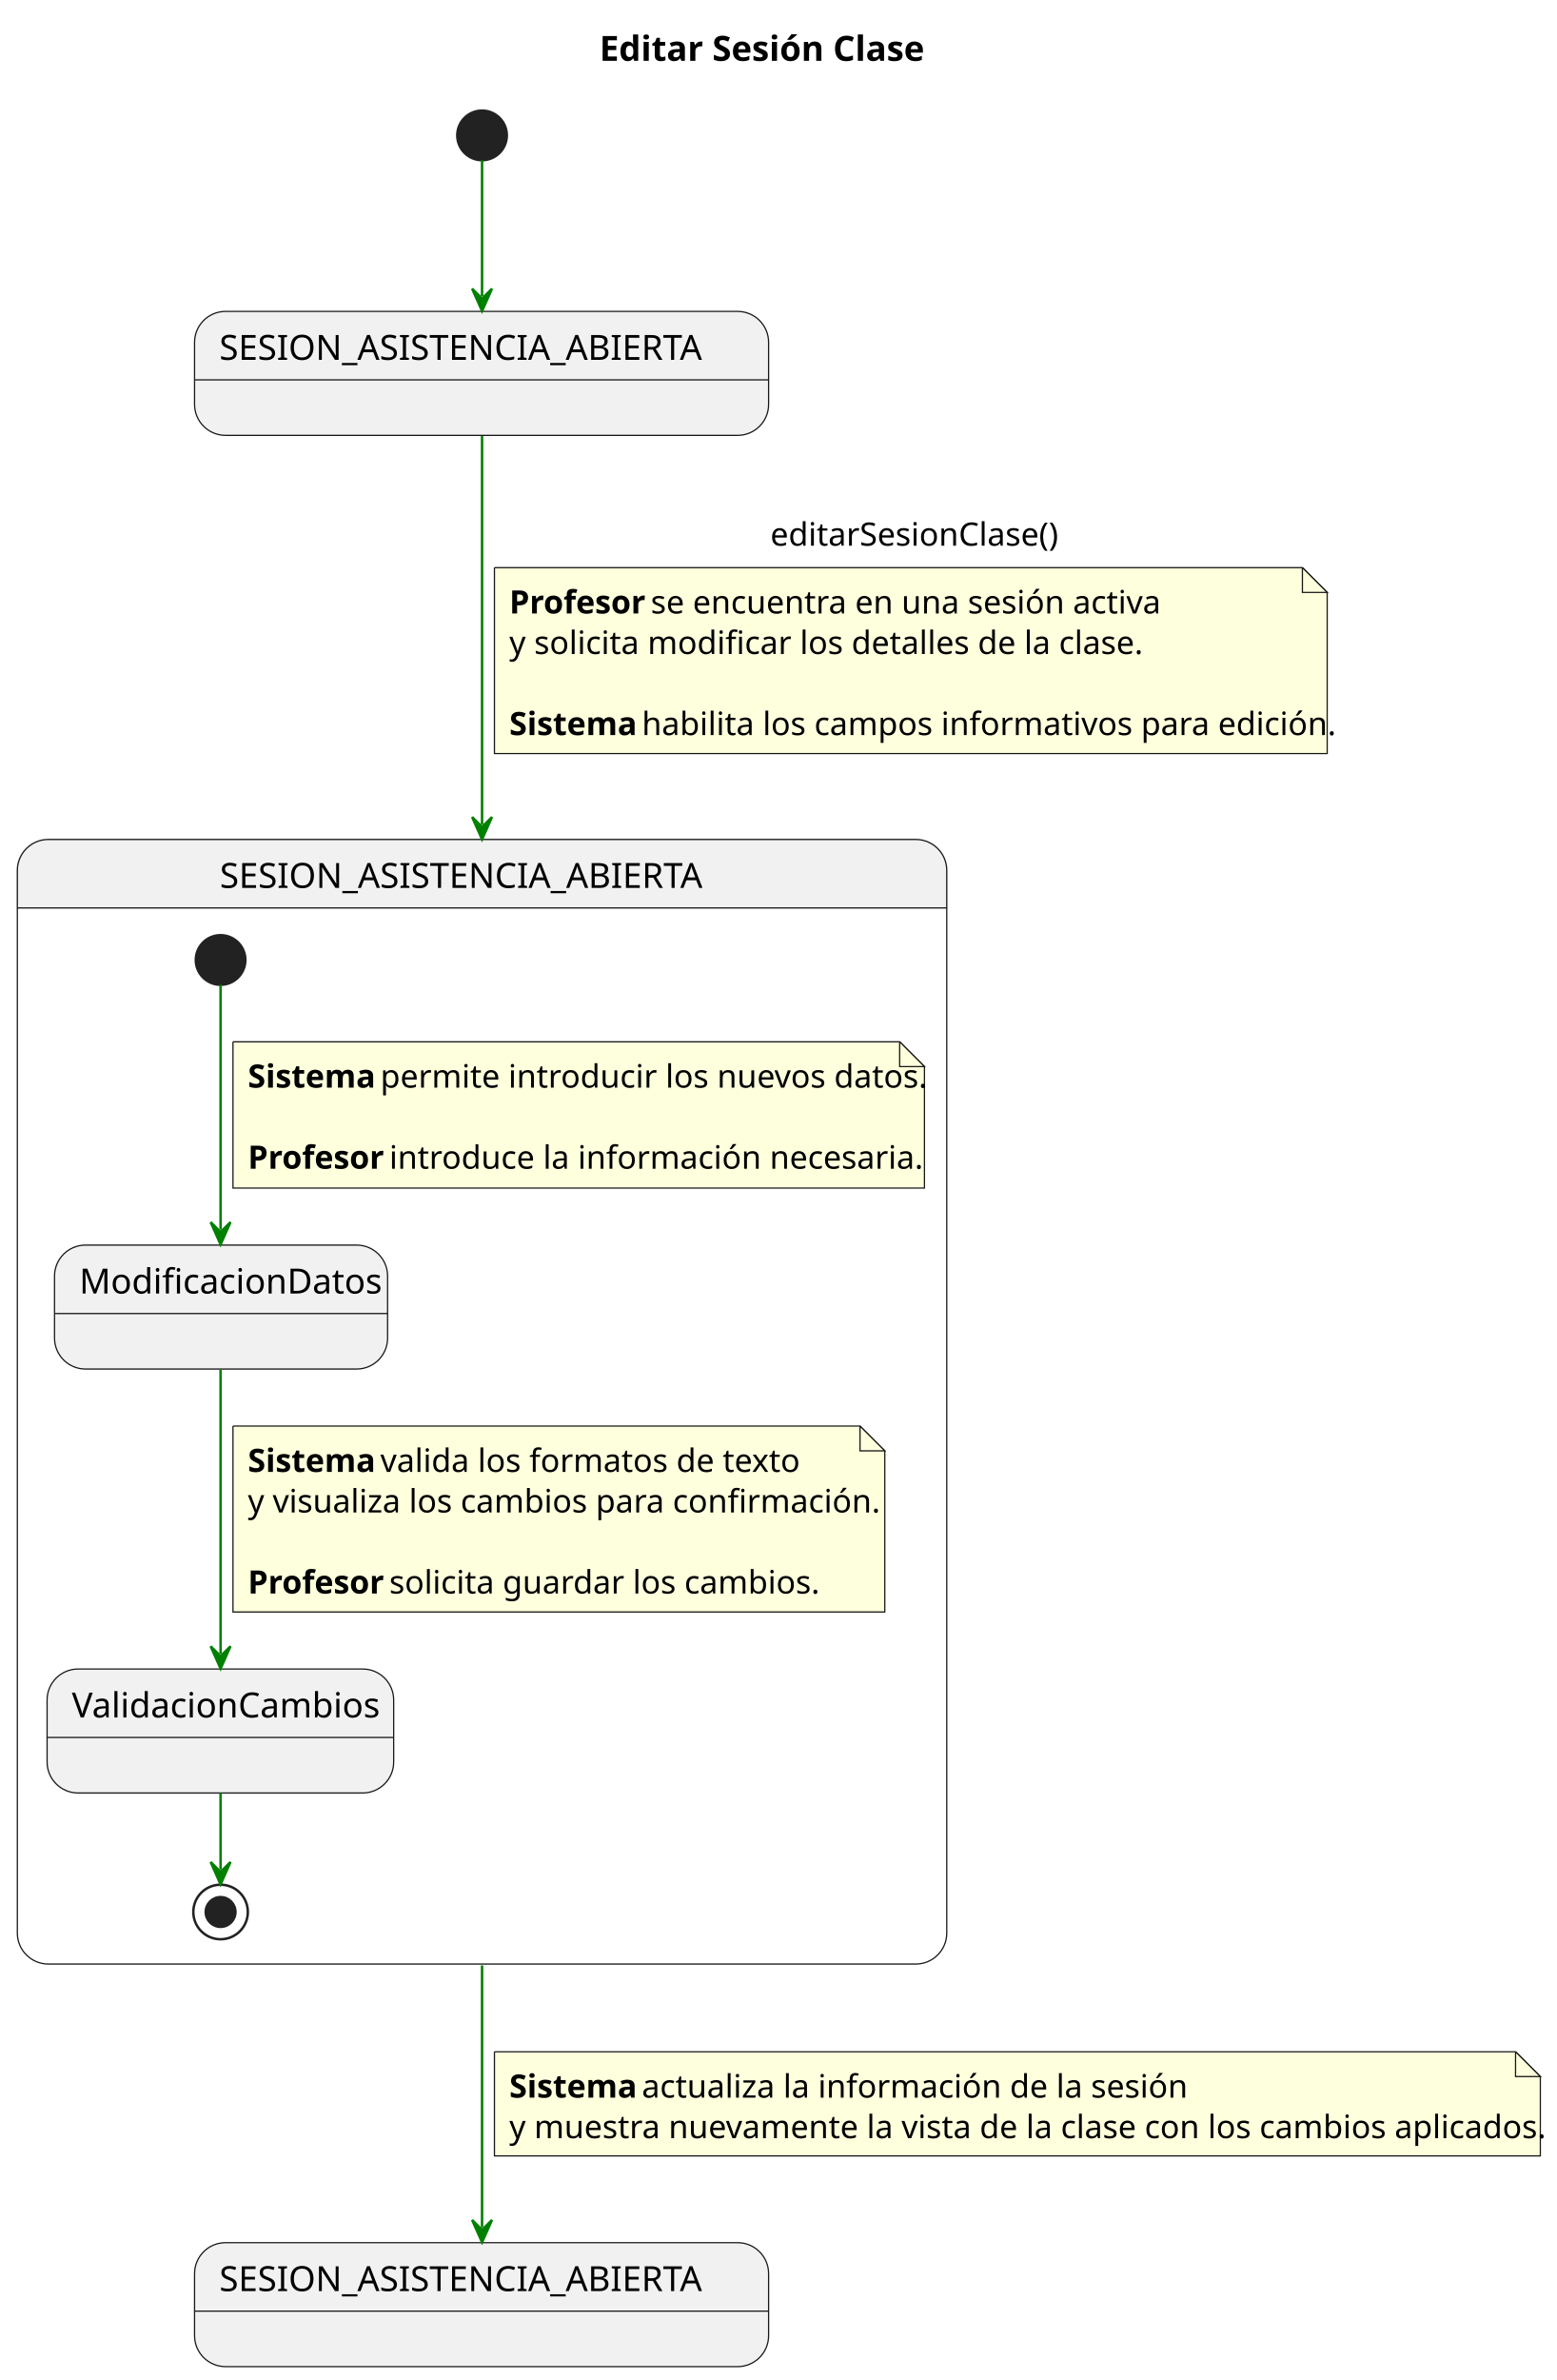
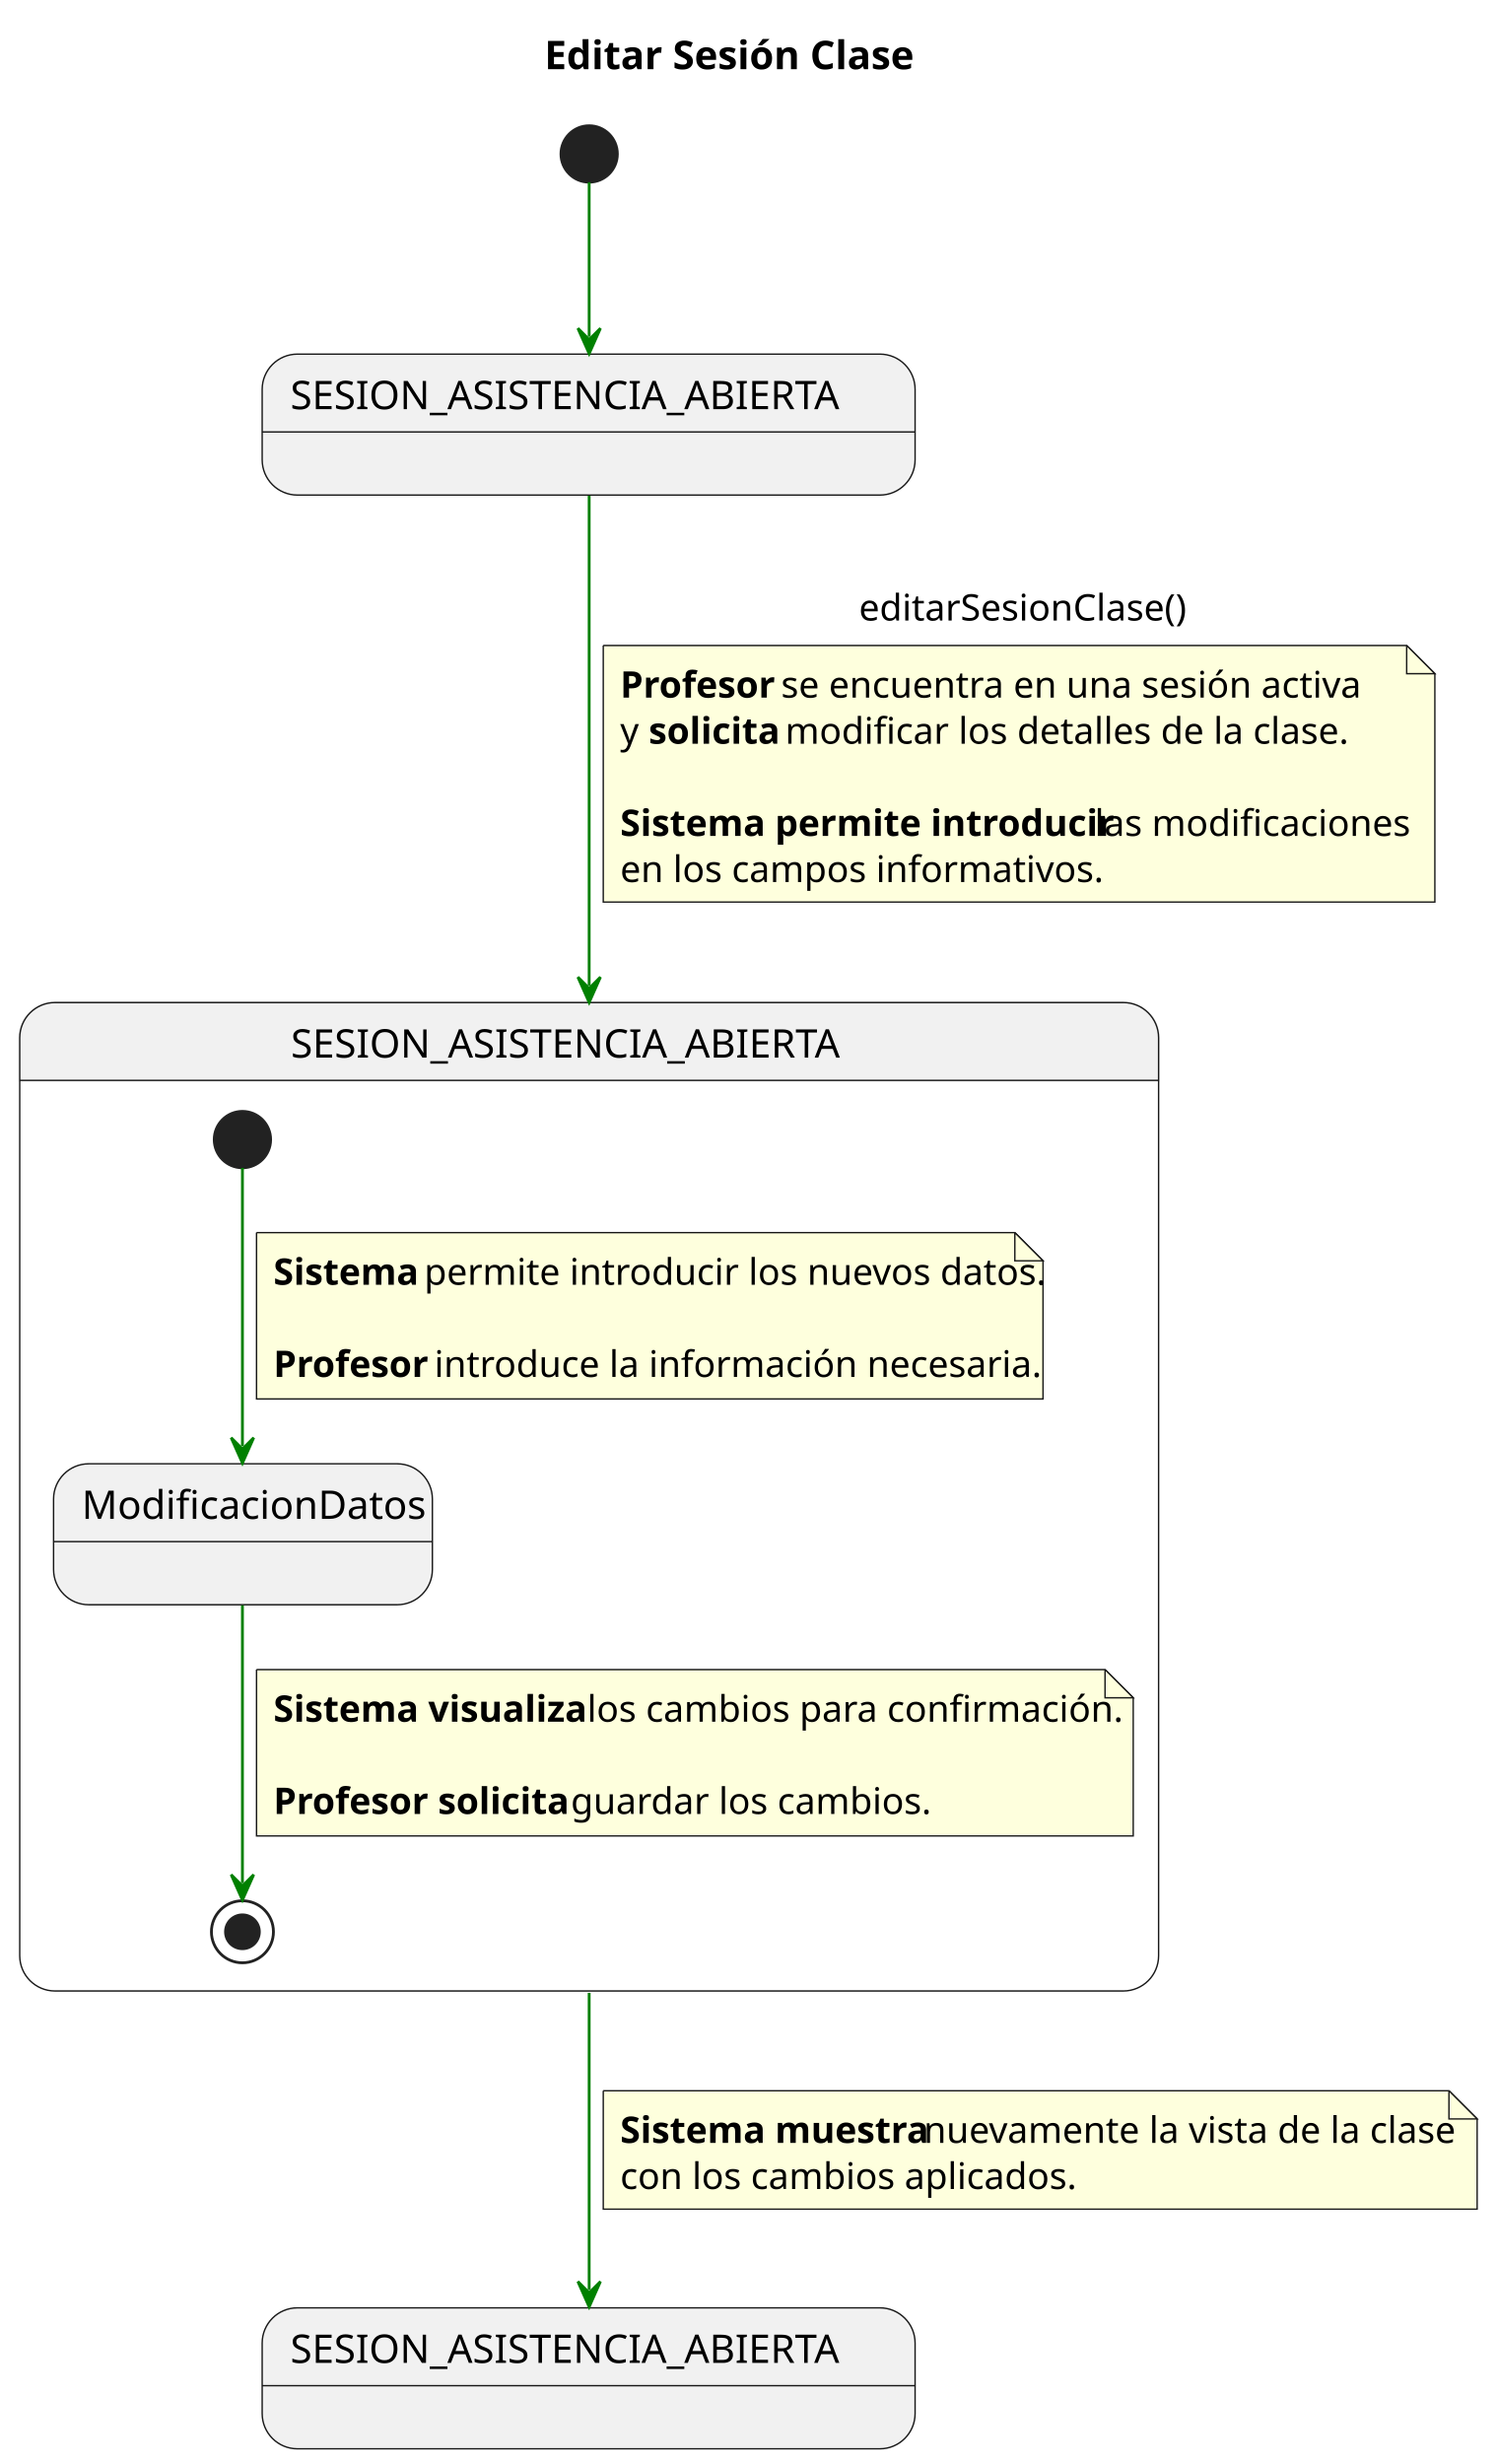
- <svg xmlns="http://www.w3.org/2000/svg" contentStyleType="text/css" data-diagram-type="STATE" height="960px" preserveAspectRatio="none" style="width:628px;height:960px;background:#FFFFFF;" version="1.1" viewBox="0 0 628 960" width="628px" zoomAndPan="magnify">
+ <svg xmlns="http://www.w3.org/2000/svg" contentStyleType="text/css" data-diagram-type="STATE" height="874px" preserveAspectRatio="none" style="width:531px;height:874px;background:#FFFFFF;" version="1.1" viewBox="0 0 531 874" width="531px" zoomAndPan="magnify">
  <defs />
  <g>
-     <text fill="#000000" font-family="sans-serif" font-size="14" font-weight="bold" lengthAdjust="spacing" textLength="130.717" x="241.892" y="24.533">Editar Sesión Clase</text>
+     <text fill="#000000" font-family="sans-serif" font-size="14" font-weight="bold" lengthAdjust="spacing" textLength="130.717" x="193.142" y="24.533">Editar Sesión Clase</text>
    <g id="SESION_ACTUAL_INICIAL">
-       <rect fill="#F1F1F1" height="50" rx="12.5" ry="12.5" style="stroke:#181818;stroke-width:0.5;" width="231.62" x="78.5" y="125.609" />
-       <line style="stroke:#181818;stroke-width:0.5;" x1="78.5" x2="310.12" y1="153.219" y2="153.219" />
-       <text fill="#000000" font-family="sans-serif" font-size="14" lengthAdjust="spacing" textLength="211.62" x="88.5" y="145.143">SESION_ASISTENCIA_ABIERTA</text>
+       <rect fill="#F1F1F1" height="50" rx="12.5" ry="12.5" style="stroke:#181818;stroke-width:0.5;" width="231.62" x="93" y="125.609" />
+       <line style="stroke:#181818;stroke-width:0.5;" x1="93" x2="324.62" y1="153.219" y2="153.219" />
+       <text fill="#000000" font-family="sans-serif" font-size="14" lengthAdjust="spacing" textLength="211.62" x="103" y="145.143">SESION_ASISTENCIA_ABIERTA</text>
    </g>
-     <path d="M19.5,338.609 L369.5,338.609 A12.5,12.5 0 0 1 382,351.109 L382,366.219 L7,366.219 L7,351.109 A12.5,12.5 0 0 1 19.5,338.609" fill="#F1F1F1" style="stroke:#F1F1F1;stroke-width:1;" />
-     <rect fill="none" height="453.609" rx="12.5" ry="12.5" style="stroke:#181818;stroke-width:0.5;" width="375" x="7" y="338.609" />
-     <line style="stroke:#181818;stroke-width:0.5;" x1="7" x2="382" y1="366.219" y2="366.219" />
-     <text fill="#000000" font-family="sans-serif" font-size="14" lengthAdjust="spacing" textLength="211.62" x="88.69" y="358.143">SESION_ASISTENCIA_ABIERTA</text>
+     <path d="M19.5,355.609 L398.5,355.609 A12.5,12.5 0 0 1 411,368.109 L411,383.219 L7,383.219 L7,368.109 A12.5,12.5 0 0 1 19.5,355.609" fill="#F1F1F1" style="stroke:#F1F1F1;stroke-width:1;" />
+     <rect fill="none" height="350.609" rx="12.5" ry="12.5" style="stroke:#181818;stroke-width:0.5;" width="404" x="7" y="355.609" />
+     <line style="stroke:#181818;stroke-width:0.5;" x1="7" x2="411" y1="383.219" y2="383.219" />
+     <text fill="#000000" font-family="sans-serif" font-size="14" lengthAdjust="spacing" textLength="211.62" x="103.19" y="375.143">SESION_ASISTENCIA_ABIERTA</text>
    <g id="PROCESO_EDICION_COMP.ModificacionDatos">
-       <rect fill="#F1F1F1" height="50" rx="12.5" ry="12.5" style="stroke:#181818;stroke-width:0.5;" width="134.386" x="22" y="502.219" />
-       <line style="stroke:#181818;stroke-width:0.5;" x1="22" x2="156.386" y1="529.828" y2="529.828" />
-       <text fill="#000000" font-family="sans-serif" font-size="14" lengthAdjust="spacing" textLength="114.386" x="32" y="521.752">ModificacionDatos</text>
+       <rect fill="#F1F1F1" height="50" rx="12.5" ry="12.5" style="stroke:#181818;stroke-width:0.5;" width="134.386" x="19" y="519.219" />
+       <line style="stroke:#181818;stroke-width:0.5;" x1="19" x2="153.386" y1="546.828" y2="546.828" />
+       <text fill="#000000" font-family="sans-serif" font-size="14" lengthAdjust="spacing" textLength="114.386" x="29" y="538.752">ModificacionDatos</text>
    </g>
-     <g id="PROCESO_EDICION_COMP.ValidacionCambios">
-       <rect fill="#F1F1F1" height="50" rx="12.5" ry="12.5" style="stroke:#181818;stroke-width:0.5;" width="139.841" x="19" y="673.219" />
-       <line style="stroke:#181818;stroke-width:0.5;" x1="19" x2="158.841" y1="700.828" y2="700.828" />
-       <text fill="#000000" font-family="sans-serif" font-size="14" lengthAdjust="spacing" textLength="119.841" x="29" y="692.752">ValidacionCambios</text>
+     <ellipse cx="86" cy="404.219" fill="#222222" rx="10" ry="10" style="stroke:#222222;stroke-width:1;" />
+     <ellipse cx="86" cy="685.219" fill="none" rx="11" ry="11" style="stroke:#222222;stroke-width:1;" />
+     <ellipse cx="86" cy="685.219" fill="#222222" rx="6" ry="6" style="stroke:#222222;stroke-width:1;" />
+     <g class="link" data-entity-1="*start*PROCESO_EDICION_COMP" data-entity-2="ModificacionDatos" data-source-line="23" data-uid="lnk6" id="link_*start*PROCESO_EDICION_COMP_ModificacionDatos">
+       <path d="M86,414.269 C86,435.259 86,481.809 86,512.969" fill="none" id="*start*PROCESO_EDICION_COMP-to-ModificacionDatos" style="stroke:#008000;stroke-width:1;" />
+       <polygon fill="#008000" points="86,518.969,90,509.969,86,513.969,82,509.969,86,518.969" style="stroke:#008000;stroke-width:1;" />
+       <path d="M91,437.219 L91,496.219 L370,496.219 L370,447.219 L360,437.219 L91,437.219" fill="#FEFFDD" style="stroke:#181818;stroke-width:0.5;" />
+       <path d="M360,437.219 L360,447.219 L370,447.219 L360,437.219" fill="#FEFFDD" style="stroke:#181818;stroke-width:0.5;" />
+       <text fill="#000000" font-family="sans-serif" font-size="13" font-weight="bold" lengthAdjust="spacing" textLength="49.861" x="97" y="455.714">Sistema</text>
+       <text fill="#000000" font-family="sans-serif" font-size="13" lengthAdjust="spacing" textLength="205.213" x="150.473" y="455.714">permite introducir los nuevos datos.</text>
+       <text fill="#000000" font-family="sans-serif" font-size="13" lengthAdjust="spacing" textLength="3.612" x="97" y="472.065"> </text>
+       <text fill="#000000" font-family="sans-serif" font-size="13" font-weight="bold" lengthAdjust="spacing" textLength="53.46" x="97" y="488.417">Profesor</text>
+       <text fill="#000000" font-family="sans-serif" font-size="13" lengthAdjust="spacing" textLength="201.608" x="154.072" y="488.417">introduce la información necesaria.</text>
    </g>
-     <ellipse cx="89" cy="387.219" fill="#222222" rx="10" ry="10" style="stroke:#222222;stroke-width:1;" />
-     <ellipse cx="89" cy="771.219" fill="none" rx="11" ry="11" style="stroke:#222222;stroke-width:1;" />
-     <ellipse cx="89" cy="771.219" fill="#222222" rx="6" ry="6" style="stroke:#222222;stroke-width:1;" />
-     <g class="link" data-entity-1="*start*PROCESO_EDICION_COMP" data-entity-2="ModificacionDatos" data-source-line="23" data-uid="lnk6" id="link_*start*PROCESO_EDICION_COMP_ModificacionDatos">
-       <path d="M89,397.269 C89,418.259 89,464.809 89,495.969" fill="none" id="*start*PROCESO_EDICION_COMP-to-ModificacionDatos" style="stroke:#008000;stroke-width:1;" />
-       <polygon fill="#008000" points="89,501.969,93,492.969,89,496.969,85,492.969,89,501.969" style="stroke:#008000;stroke-width:1;" />
-       <path d="M94,420.219 L94,479.219 L373,479.219 L373,430.219 L363,420.219 L94,420.219" fill="#FEFFDD" style="stroke:#181818;stroke-width:0.5;" />
-       <path d="M363,420.219 L363,430.219 L373,430.219 L363,420.219" fill="#FEFFDD" style="stroke:#181818;stroke-width:0.5;" />
-       <text fill="#000000" font-family="sans-serif" font-size="13" font-weight="bold" lengthAdjust="spacing" textLength="49.861" x="100" y="438.714">Sistema</text>
-       <text fill="#000000" font-family="sans-serif" font-size="13" lengthAdjust="spacing" textLength="205.213" x="153.473" y="438.714">permite introducir los nuevos datos.</text>
-       <text fill="#000000" font-family="sans-serif" font-size="13" lengthAdjust="spacing" textLength="3.612" x="100" y="455.065"> </text>
-       <text fill="#000000" font-family="sans-serif" font-size="13" font-weight="bold" lengthAdjust="spacing" textLength="53.46" x="100" y="471.417">Profesor</text>
-       <text fill="#000000" font-family="sans-serif" font-size="13" lengthAdjust="spacing" textLength="201.608" x="157.072" y="471.417">introduce la información necesaria.</text>
-     </g>
-     <g class="link" data-entity-1="ModificacionDatos" data-entity-2="ValidacionCambios" data-source-line="30" data-uid="lnk7" id="link_ModificacionDatos_ValidacionCambios">
-       <path d="M89,552.429 C89,584.559 89,634.949 89,667.049" fill="none" id="ModificacionDatos-to-ValidacionCambios" style="stroke:#008000;stroke-width:1;" />
-       <polygon fill="#008000" points="89,673.049,93,664.049,89,668.049,85,664.049,89,673.049" style="stroke:#008000;stroke-width:1;" />
-       <path d="M94,575.219 L94,650.219 L357,650.219 L357,585.219 L347,575.219 L94,575.219" fill="#FEFFDD" style="stroke:#181818;stroke-width:0.5;" />
-       <path d="M347,575.219 L347,585.219 L357,585.219 L347,575.219" fill="#FEFFDD" style="stroke:#181818;stroke-width:0.5;" />
-       <text fill="#000000" font-family="sans-serif" font-size="13" font-weight="bold" lengthAdjust="spacing" textLength="49.861" x="100" y="593.714">Sistema</text>
-       <text fill="#000000" font-family="sans-serif" font-size="13" lengthAdjust="spacing" textLength="158.247" x="153.473" y="593.714">valida los formatos de texto</text>
-       <text fill="#000000" font-family="sans-serif" font-size="13" lengthAdjust="spacing" textLength="242.766" x="100" y="610.065">y visualiza los cambios para confirmación.</text>
-       <text fill="#000000" font-family="sans-serif" font-size="13" lengthAdjust="spacing" textLength="3.612" x="100" y="626.417"> </text>
-       <text fill="#000000" font-family="sans-serif" font-size="13" font-weight="bold" lengthAdjust="spacing" textLength="53.46" x="100" y="642.769">Profesor</text>
-       <text fill="#000000" font-family="sans-serif" font-size="13" lengthAdjust="spacing" textLength="164.017" x="157.072" y="642.769">solicita guardar los cambios.</text>
-     </g>
-     <g class="link" data-entity-1="ValidacionCambios" data-entity-2="*end*PROCESO_EDICION_COMP" data-source-line="38" data-uid="lnk9" id="link_ValidacionCambios_*end*PROCESO_EDICION_COMP">
-       <path d="M89,723.259 C89,735.809 89,744.499 89,754.069" fill="none" id="ValidacionCambios-to-*end*PROCESO_EDICION_COMP" style="stroke:#008000;stroke-width:1;" />
-       <polygon fill="#008000" points="89,760.069,93,751.069,89,755.069,85,751.069,89,760.069" style="stroke:#008000;stroke-width:1;" />
+     <g class="link" data-entity-1="ModificacionDatos" data-entity-2="*end*PROCESO_EDICION_COMP" data-source-line="30" data-uid="lnk8" id="link_ModificacionDatos_*end*PROCESO_EDICION_COMP">
+       <path d="M86,569.429 C86,600.229 86,646.059 86,667.959" fill="none" id="ModificacionDatos-to-*end*PROCESO_EDICION_COMP" style="stroke:#008000;stroke-width:1;" />
+       <polygon fill="#008000" points="86,673.959,90,664.959,86,668.959,82,664.959,86,673.959" style="stroke:#008000;stroke-width:1;" />
+       <path d="M91,592.219 L91,651.219 L402,651.219 L402,602.219 L392,592.219 L91,592.219" fill="#FEFFDD" style="stroke:#181818;stroke-width:0.5;" />
+       <path d="M392,592.219 L392,602.219 L402,602.219 L392,592.219" fill="#FEFFDD" style="stroke:#181818;stroke-width:0.5;" />
+       <text fill="#000000" font-family="sans-serif" font-size="13" font-weight="bold" lengthAdjust="spacing" textLength="107.669" x="97" y="610.714">Sistema visualiza</text>
+       <text fill="#000000" font-family="sans-serif" font-size="13" lengthAdjust="spacing" textLength="179.188" x="208.281" y="610.714">los cambios para confirmación.</text>
+       <text fill="#000000" font-family="sans-serif" font-size="13" lengthAdjust="spacing" textLength="3.612" x="97" y="627.065"> </text>
+       <text fill="#000000" font-family="sans-serif" font-size="13" font-weight="bold" lengthAdjust="spacing" textLength="101.867" x="97" y="643.417">Profesor solicita</text>
+       <text fill="#000000" font-family="sans-serif" font-size="13" lengthAdjust="spacing" textLength="120.669" x="202.479" y="643.417">guardar los cambios.</text>
    </g>
    <g id="SESION_ACTUAL_FINAL">
-       <rect fill="#F1F1F1" height="50" rx="12.5" ry="12.5" style="stroke:#181818;stroke-width:0.5;" width="231.62" x="78.5" y="904.609" />
-       <line style="stroke:#181818;stroke-width:0.5;" x1="78.5" x2="310.12" y1="932.219" y2="932.219" />
-       <text fill="#000000" font-family="sans-serif" font-size="14" lengthAdjust="spacing" textLength="211.62" x="88.5" y="924.143">SESION_ASISTENCIA_ABIERTA</text>
+       <rect fill="#F1F1F1" height="50" rx="12.5" ry="12.5" style="stroke:#181818;stroke-width:0.5;" width="231.62" x="93" y="818.609" />
+       <line style="stroke:#181818;stroke-width:0.5;" x1="93" x2="324.62" y1="846.219" y2="846.219" />
+       <text fill="#000000" font-family="sans-serif" font-size="14" lengthAdjust="spacing" textLength="211.62" x="103" y="838.143">SESION_ASISTENCIA_ABIERTA</text>
    </g>
-     <ellipse cx="194.5" cy="54.609" fill="#222222" rx="10" ry="10" style="stroke:#222222;stroke-width:1;" />
+     <ellipse cx="209" cy="54.609" fill="#222222" rx="10" ry="10" style="stroke:#222222;stroke-width:1;" />
    <g class="link" data-entity-1="*start*" data-entity-2="SESION_ACTUAL_INICIAL" data-source-line="8" data-uid="lnk3" id="link_*start*_SESION_ACTUAL_INICIAL">
-       <path d="M194.5,64.619 C194.5,78.499 194.5,99.579 194.5,119.449" fill="none" id="*start*-to-SESION_ACTUAL_INICIAL" style="stroke:#008000;stroke-width:1;" />
-       <polygon fill="#008000" points="194.5,125.449,198.5,116.449,194.5,120.449,190.5,116.449,194.5,125.449" style="stroke:#008000;stroke-width:1;" />
+       <path d="M209,64.619 C209,78.499 209,99.579 209,119.449" fill="none" id="*start*-to-SESION_ACTUAL_INICIAL" style="stroke:#008000;stroke-width:1;" />
+       <polygon fill="#008000" points="209,125.449,213,116.449,209,120.449,205,116.449,209,125.449" style="stroke:#008000;stroke-width:1;" />
    </g>
    <g class="link" data-entity-1="SESION_ACTUAL_INICIAL" data-entity-2="PROCESO_EDICION_COMP" data-source-line="10" data-uid="lnk4" id="link_SESION_ACTUAL_INICIAL_PROCESO_EDICION_COMP">
-       <path d="M194.5,175.899 C194.5,209.229 194.5,266.559 194.5,332.569" fill="none" id="SESION_ACTUAL_INICIAL-to-PROCESO_EDICION_COMP" style="stroke:#008000;stroke-width:1;" />
-       <polygon fill="#008000" points="194.5,338.569,198.5,329.569,194.5,333.569,190.5,329.569,194.5,338.569" style="stroke:#008000;stroke-width:1;" />
-       <text fill="#000000" font-family="sans-serif" font-size="13" lengthAdjust="spacing" textLength="114.163" x="310.804" y="220.105">editarSesionClase()</text>
-       <path d="M199.5,228.961 L199.5,303.961 L535.5,303.961 L535.5,238.961 L525.5,228.961 L199.5,228.961" fill="#FEFFDD" style="stroke:#181818;stroke-width:0.5;" />
-       <path d="M525.5,228.961 L525.5,238.961 L535.5,238.961 L525.5,228.961" fill="#FEFFDD" style="stroke:#181818;stroke-width:0.5;" />
-       <text fill="#000000" font-family="sans-serif" font-size="13" font-weight="bold" lengthAdjust="spacing" textLength="53.46" x="205.5" y="247.456">Profesor</text>
-       <text fill="#000000" font-family="sans-serif" font-size="13" lengthAdjust="spacing" textLength="197.298" x="262.572" y="247.456">se encuentra en una sesión activa</text>
-       <text fill="#000000" font-family="sans-serif" font-size="13" lengthAdjust="spacing" textLength="244.22" x="205.5" y="263.808">y solicita modificar los detalles de la clase.</text>
-       <text fill="#000000" font-family="sans-serif" font-size="13" lengthAdjust="spacing" textLength="3.612" x="205.5" y="280.159"> </text>
-       <text fill="#000000" font-family="sans-serif" font-size="13" font-weight="bold" lengthAdjust="spacing" textLength="49.861" x="205.5" y="296.511">Sistema</text>
-       <text fill="#000000" font-family="sans-serif" font-size="13" lengthAdjust="spacing" textLength="262.298" x="258.973" y="296.511">habilita los campos informativos para edición.</text>
+       <path d="M209,175.859 C209,212.569 209,279.429 209,349.579" fill="none" id="SESION_ACTUAL_INICIAL-to-PROCESO_EDICION_COMP" style="stroke:#008000;stroke-width:1;" />
+       <polygon fill="#008000" points="209,355.579,213,346.579,209,350.579,205,346.579,209,355.579" style="stroke:#008000;stroke-width:1;" />
+       <text fill="#000000" font-family="sans-serif" font-size="13" lengthAdjust="spacing" textLength="114.163" x="304.687" y="220.105">editarSesionClase()</text>
+       <path d="M214,228.961 L214,319.961 L509,319.961 L509,238.961 L499,228.961 L214,228.961" fill="#FEFFDD" style="stroke:#181818;stroke-width:0.5;" />
+       <path d="M499,228.961 L499,238.961 L509,238.961 L499,228.961" fill="#FEFFDD" style="stroke:#181818;stroke-width:0.5;" />
+       <text fill="#000000" font-family="sans-serif" font-size="13" font-weight="bold" lengthAdjust="spacing" textLength="53.46" x="220" y="247.456">Profesor</text>
+       <text fill="#000000" font-family="sans-serif" font-size="13" lengthAdjust="spacing" textLength="197.298" x="277.072" y="247.456">se encuentra en una sesión activa</text>
+       <text fill="#000000" font-family="sans-serif" font-size="13" lengthAdjust="spacing" textLength="6.5" x="220" y="263.808">y</text>
+       <text fill="#000000" font-family="sans-serif" font-size="13" font-weight="bold" lengthAdjust="spacing" textLength="44.795" x="230.112" y="263.808">solicita</text>
+       <text fill="#000000" font-family="sans-serif" font-size="13" lengthAdjust="spacing" textLength="190.76" x="278.519" y="263.808">modificar los detalles de la clase.</text>
+       <text fill="#000000" font-family="sans-serif" font-size="13" lengthAdjust="spacing" textLength="3.612" x="220" y="280.159"> </text>
+       <text fill="#000000" font-family="sans-serif" font-size="13" font-weight="bold" lengthAdjust="spacing" textLength="164.709" x="220" y="296.511">Sistema permite introducir</text>
+       <text fill="#000000" font-family="sans-serif" font-size="13" lengthAdjust="spacing" textLength="106.215" x="388.321" y="296.511">las modificaciones</text>
+       <text fill="#000000" font-family="sans-serif" font-size="13" lengthAdjust="spacing" textLength="161.123" x="220" y="312.862">en los campos informativos.</text>
    </g>
-     <g class="link" data-entity-1="PROCESO_EDICION_COMP" data-entity-2="SESION_ACTUAL_FINAL" data-source-line="41" data-uid="lnk10" id="link_PROCESO_EDICION_COMP_SESION_ACTUAL_FINAL">
-       <path d="M194.5,792.779 C194.5,838.229 194.5,873.619 194.5,898.459" fill="none" id="PROCESO_EDICION_COMP-to-SESION_ACTUAL_FINAL" style="stroke:#008000;stroke-width:1;" />
-       <polygon fill="#008000" points="194.5,904.459,198.5,895.459,194.5,899.459,190.5,895.459,194.5,904.459" style="stroke:#008000;stroke-width:1;" />
-       <path d="M199.5,827.609 L199.5,869.609 L621.5,869.609 L621.5,837.609 L611.5,827.609 L199.5,827.609" fill="#FEFFDD" style="stroke:#181818;stroke-width:0.5;" />
-       <path d="M611.5,827.609 L611.5,837.609 L621.5,837.609 L611.5,827.609" fill="#FEFFDD" style="stroke:#181818;stroke-width:0.5;" />
-       <text fill="#000000" font-family="sans-serif" font-size="13" font-weight="bold" lengthAdjust="spacing" textLength="49.861" x="205.5" y="846.105">Sistema</text>
-       <text fill="#000000" font-family="sans-serif" font-size="13" lengthAdjust="spacing" textLength="208.838" x="258.973" y="846.105">actualiza la información de la sesión</text>
-       <text fill="#000000" font-family="sans-serif" font-size="13" lengthAdjust="spacing" textLength="401.039" x="205.5" y="862.456">y muestra nuevamente la vista de la clase con los cambios aplicados.</text>
+     <g class="link" data-entity-1="PROCESO_EDICION_COMP" data-entity-2="SESION_ACTUAL_FINAL" data-source-line="39" data-uid="lnk9" id="link_PROCESO_EDICION_COMP_SESION_ACTUAL_FINAL">
+       <path d="M209,706.869 C209,750.999 209,786.989 209,812.279" fill="none" id="PROCESO_EDICION_COMP-to-SESION_ACTUAL_FINAL" style="stroke:#008000;stroke-width:1;" />
+       <polygon fill="#008000" points="209,818.279,213,809.279,209,813.279,205,809.279,209,818.279" style="stroke:#008000;stroke-width:1;" />
+       <path d="M214,741.609 L214,783.609 L524,783.609 L524,751.609 L514,741.609 L214,741.609" fill="#FEFFDD" style="stroke:#181818;stroke-width:0.5;" />
+       <path d="M514,741.609 L514,751.609 L524,751.609 L514,741.609" fill="#FEFFDD" style="stroke:#181818;stroke-width:0.5;" />
+       <text fill="#000000" font-family="sans-serif" font-size="13" font-weight="bold" lengthAdjust="spacing" textLength="104.051" x="220" y="760.105">Sistema muestra</text>
+       <text fill="#000000" font-family="sans-serif" font-size="13" lengthAdjust="spacing" textLength="181.384" x="327.663" y="760.105">nuevamente la vista de la clase</text>
+       <text fill="#000000" font-family="sans-serif" font-size="13" lengthAdjust="spacing" textLength="155.359" x="220" y="776.456">con los cambios aplicados.</text>
    </g>
  </g>
</svg>
